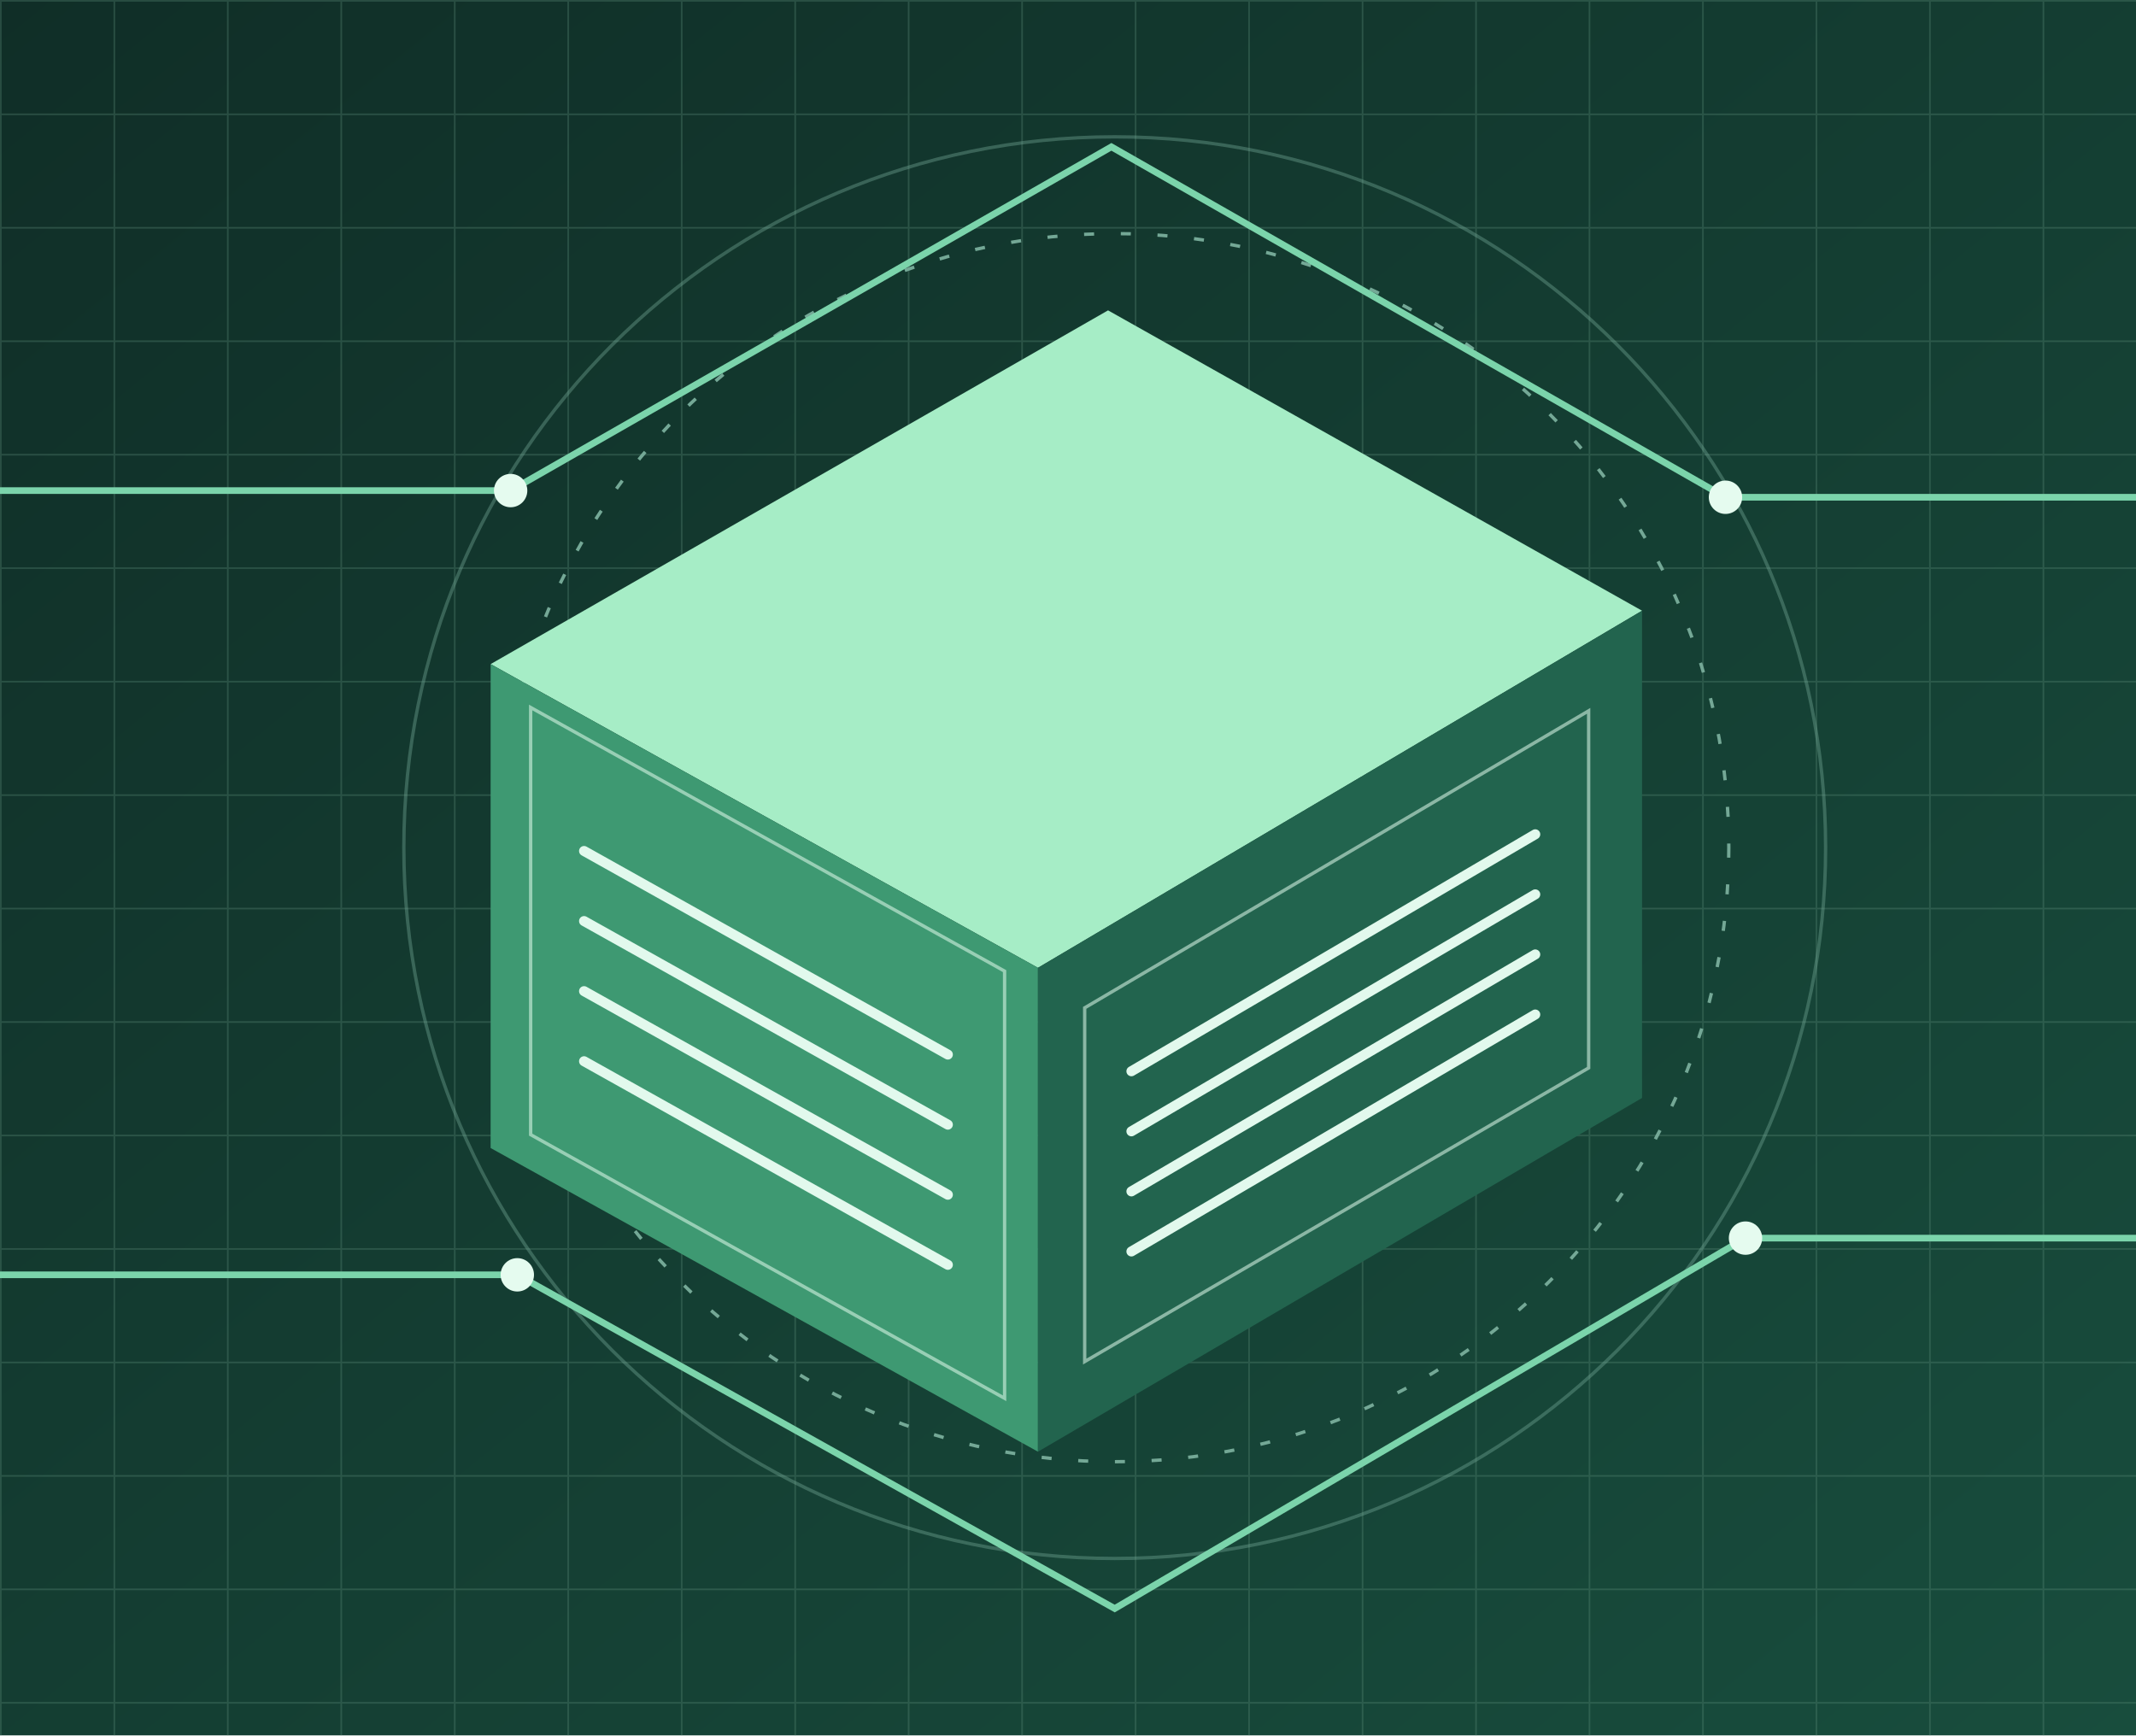
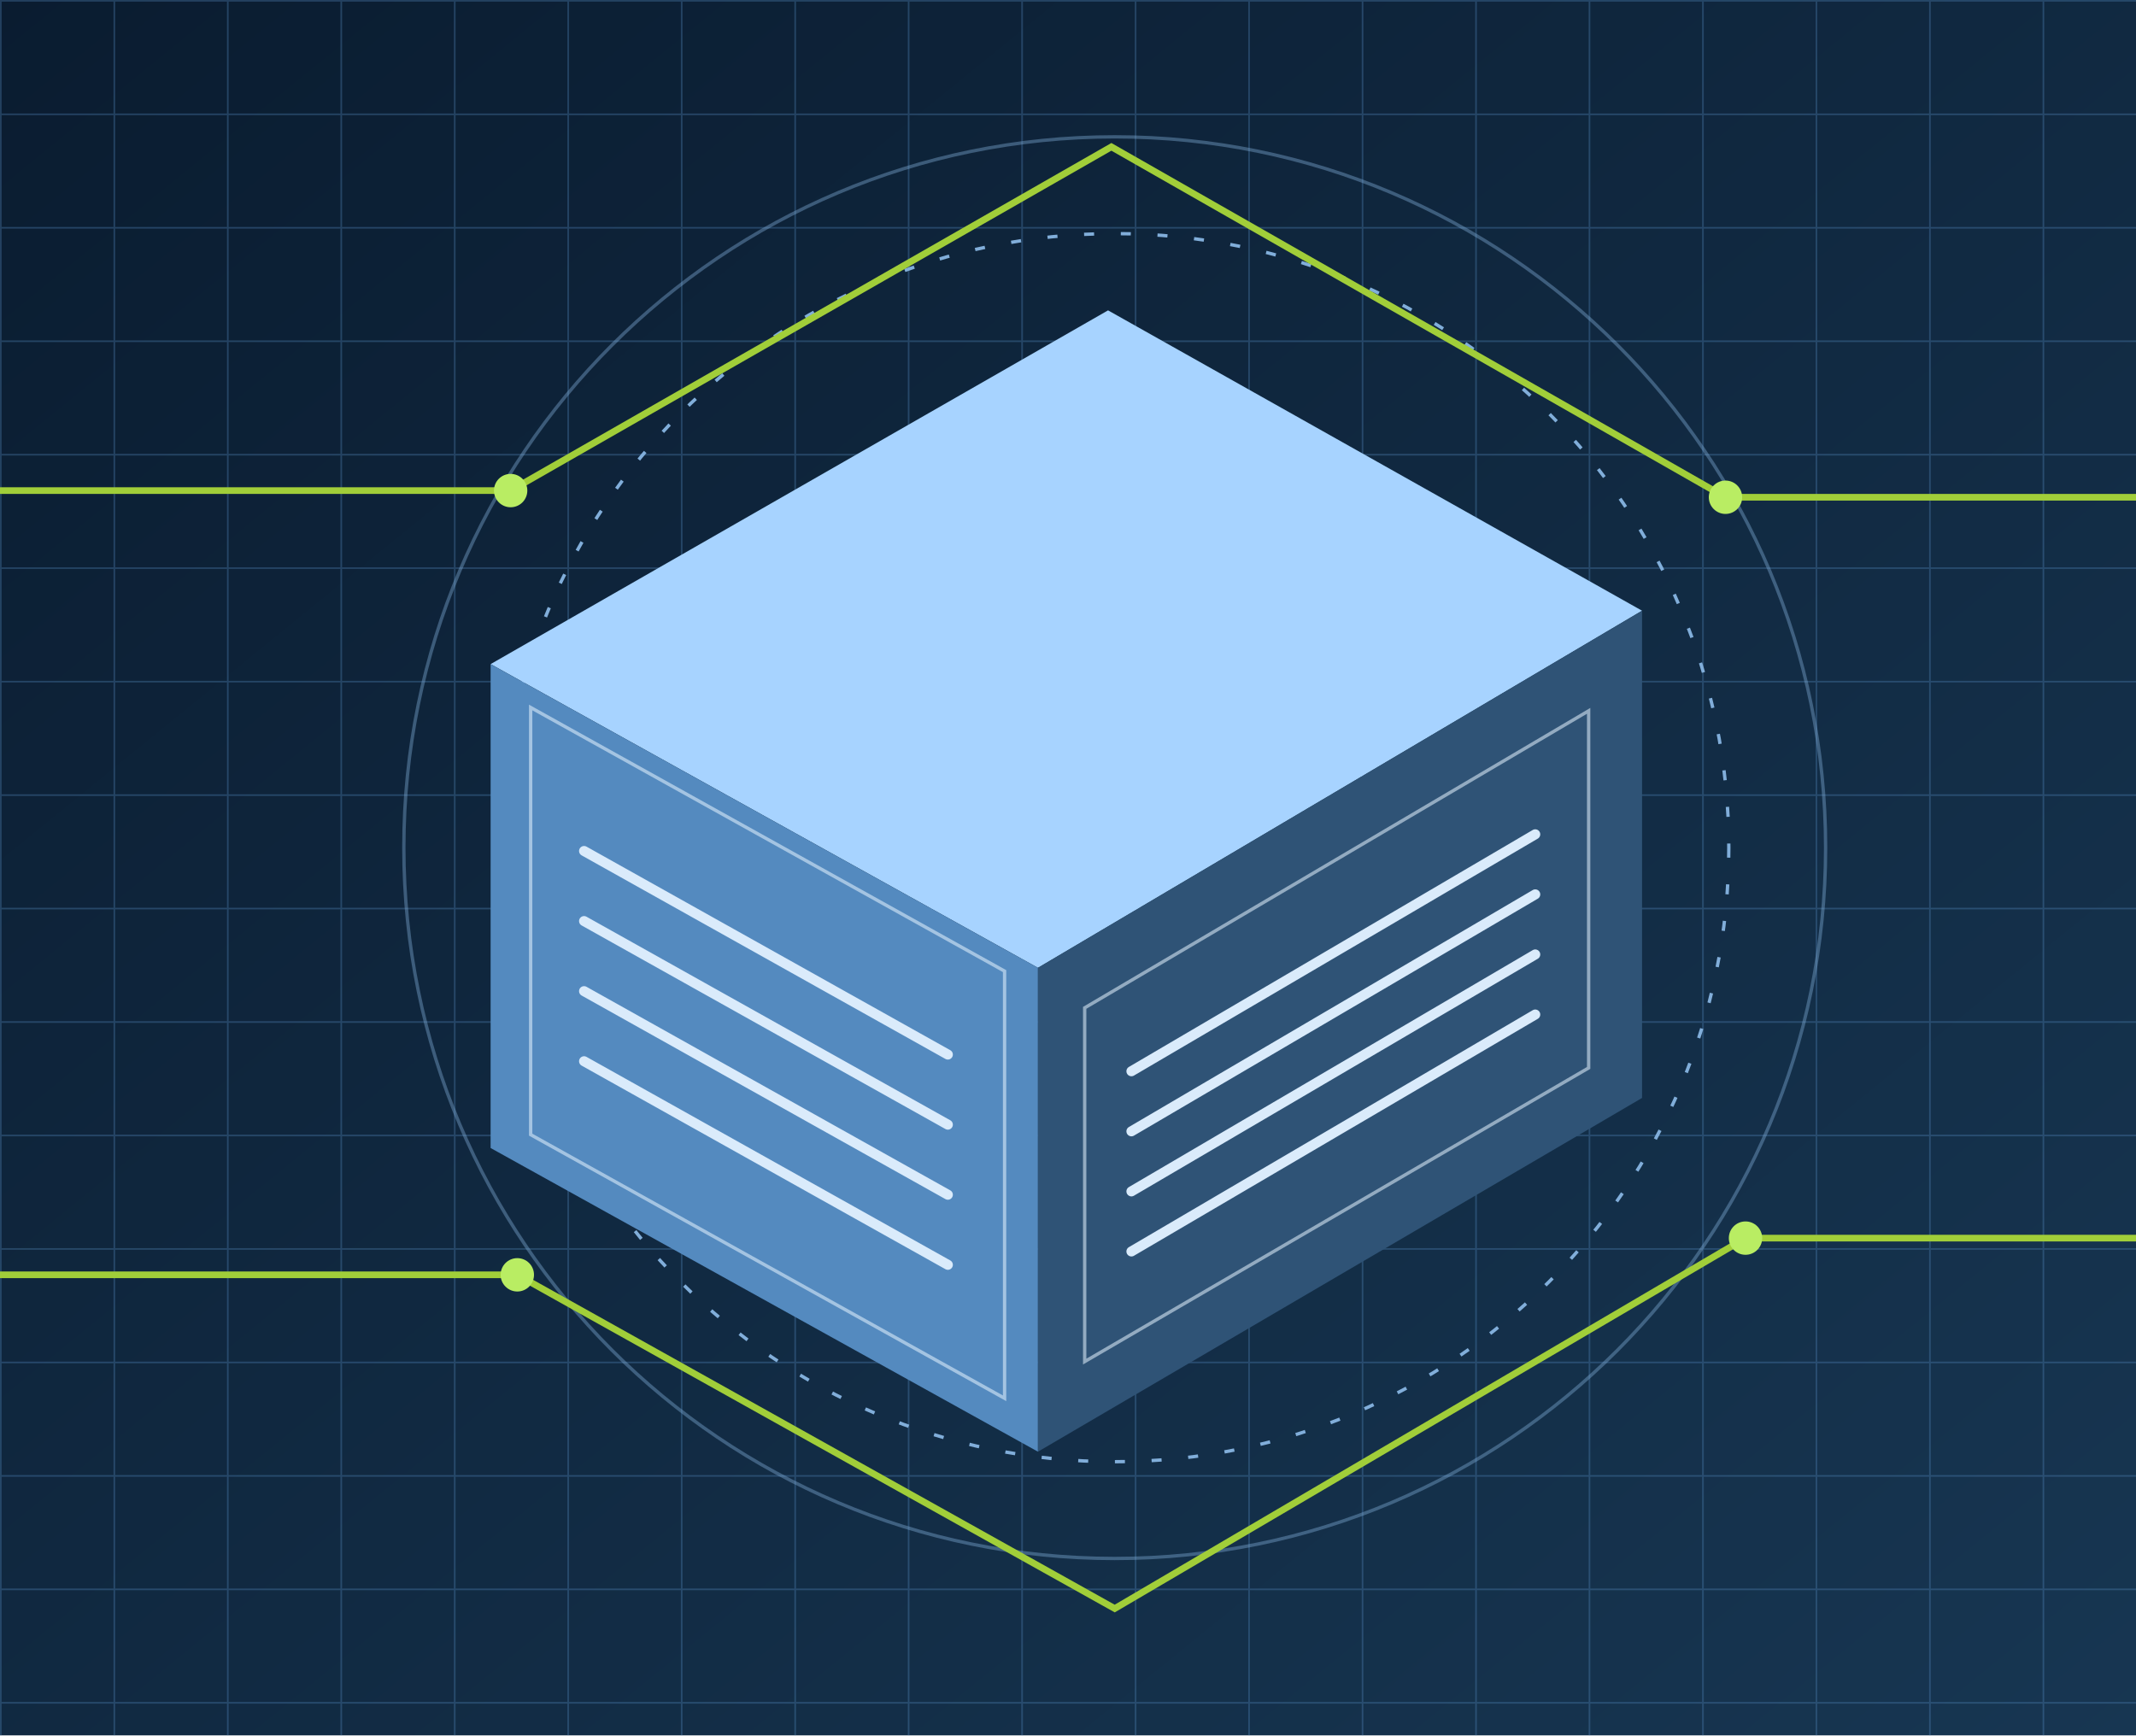
<svg xmlns="http://www.w3.org/2000/svg" width="640" height="520" viewBox="0 0 640 520">
  <defs>
    <pattern id="grid" width="34" height="34" patternUnits="userSpaceOnUse">
-       <path d="M0 34V0h34" fill="none" stroke="#5a8c78" opacity=".32" />
+       <path d="M0 34V0h34" fill="none" stroke="#548abf" opacity=".32" />
    </pattern>
    <linearGradient id="bg" x2="1" y2="1">
-       <stop stop-color="#102e27" />
-       <stop offset="1" stop-color="#184d3d" />
+       <stop stop-color="#0a1c30" />
+       <stop offset="1" stop-color="#173652" />
    </linearGradient>
  </defs>
  <rect width="640" height="520" fill="url(#bg)" />
  <rect width="640" height="520" fill="url(#grid)" />
-   <circle cx="334" cy="254" r="184" fill="none" stroke="#74a896" stroke-dasharray="3 8" />
-   <circle cx="334" cy="254" r="213" fill="none" stroke="#74a896" opacity=".4" />
-   <path d="M0 382h155l179 100 189-111h117M0 147h153l180-103 184 105h123" fill="none" stroke="#7bd4ab" stroke-width="2" />
-   <path d="M147 199l185-106 160 90-181 107z" fill="#a6edc6" />
-   <path d="m147 199 164 91v145l-164-91z" fill="#3e9972" />
-   <path d="m311 290 181-107v146L311 435z" fill="#22644e" />
-   <path d="m159 212 142 79v128l-142-79zm166 90 151-89v107l-151 88z" fill="none" stroke="#e1faec" stroke-opacity=".55" />
-   <g fill="none" stroke="#e2f9ed" stroke-width="3" stroke-linecap="round">
+   <circle cx="334" cy="254" r="184" fill="none" stroke="#81aeda" stroke-dasharray="3 8" />
+   <circle cx="334" cy="254" r="213" fill="none" stroke="#81aeda" opacity=".4" />
+   <path d="M0 382h155l179 100 189-111h117M0 147h153l180-103 184 105h123" fill="none" stroke="#a1ce39" stroke-width="2" />
+   <path d="M147 199l185-106 160 90-181 107z" fill="#a7d3ff" />
+   <path d="m147 199 164 91v145l-164-91z" fill="#548abf" />
+   <path d="m311 290 181-107v146L311 435z" fill="#2f5376" />
+   <path d="m159 212 142 79v128l-142-79zm166 90 151-89v107l-151 88z" fill="none" stroke="#e6f3ff" stroke-opacity=".55" />
+   <g fill="none" stroke="#daebfb" stroke-width="3" stroke-linecap="round">
    <path d="m175 255 109 61m-109-40 109 61m-109-40 109 61m-109-40 109 61" />
    <path d="m339 321 121-71m-121 89 121-71m-121 89 121-71m-121 89 121-71" />
  </g>
-   <g fill="#e5fbef">
+   <g fill="#b9ed63">
    <circle cx="153" cy="147" r="5" />
    <circle cx="517" cy="149" r="5" />
    <circle cx="523" cy="371" r="5" />
    <circle cx="155" cy="382" r="5" />
  </g>
</svg>
